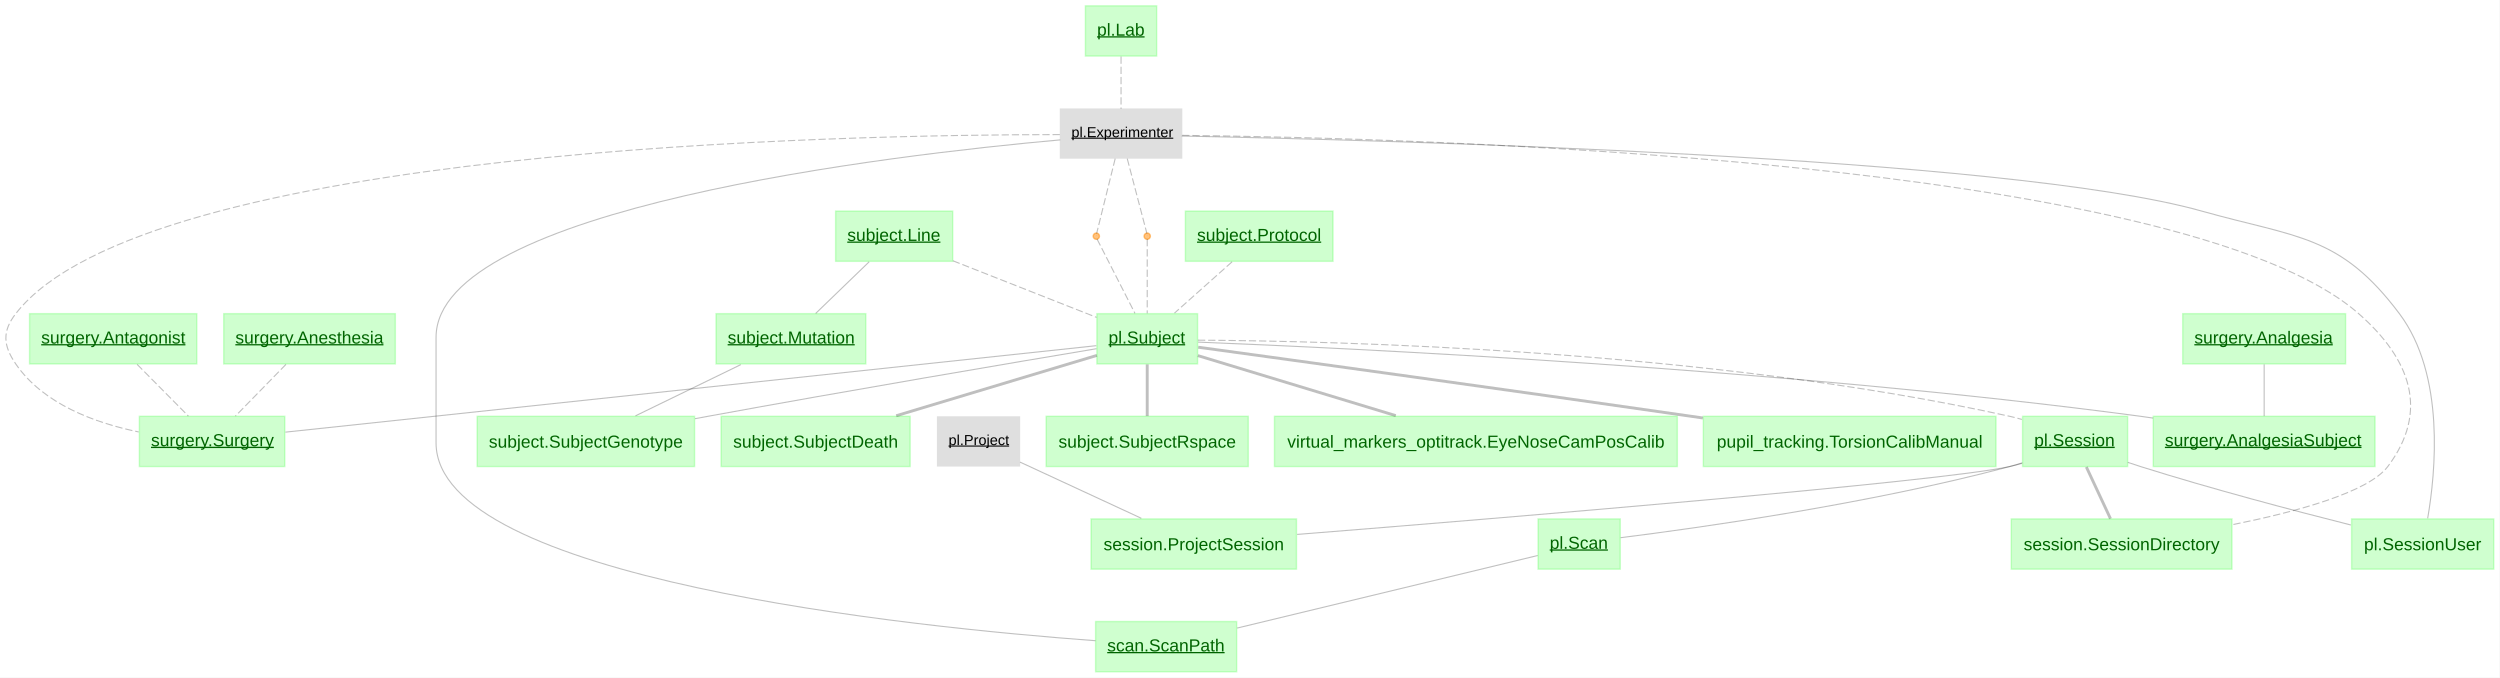
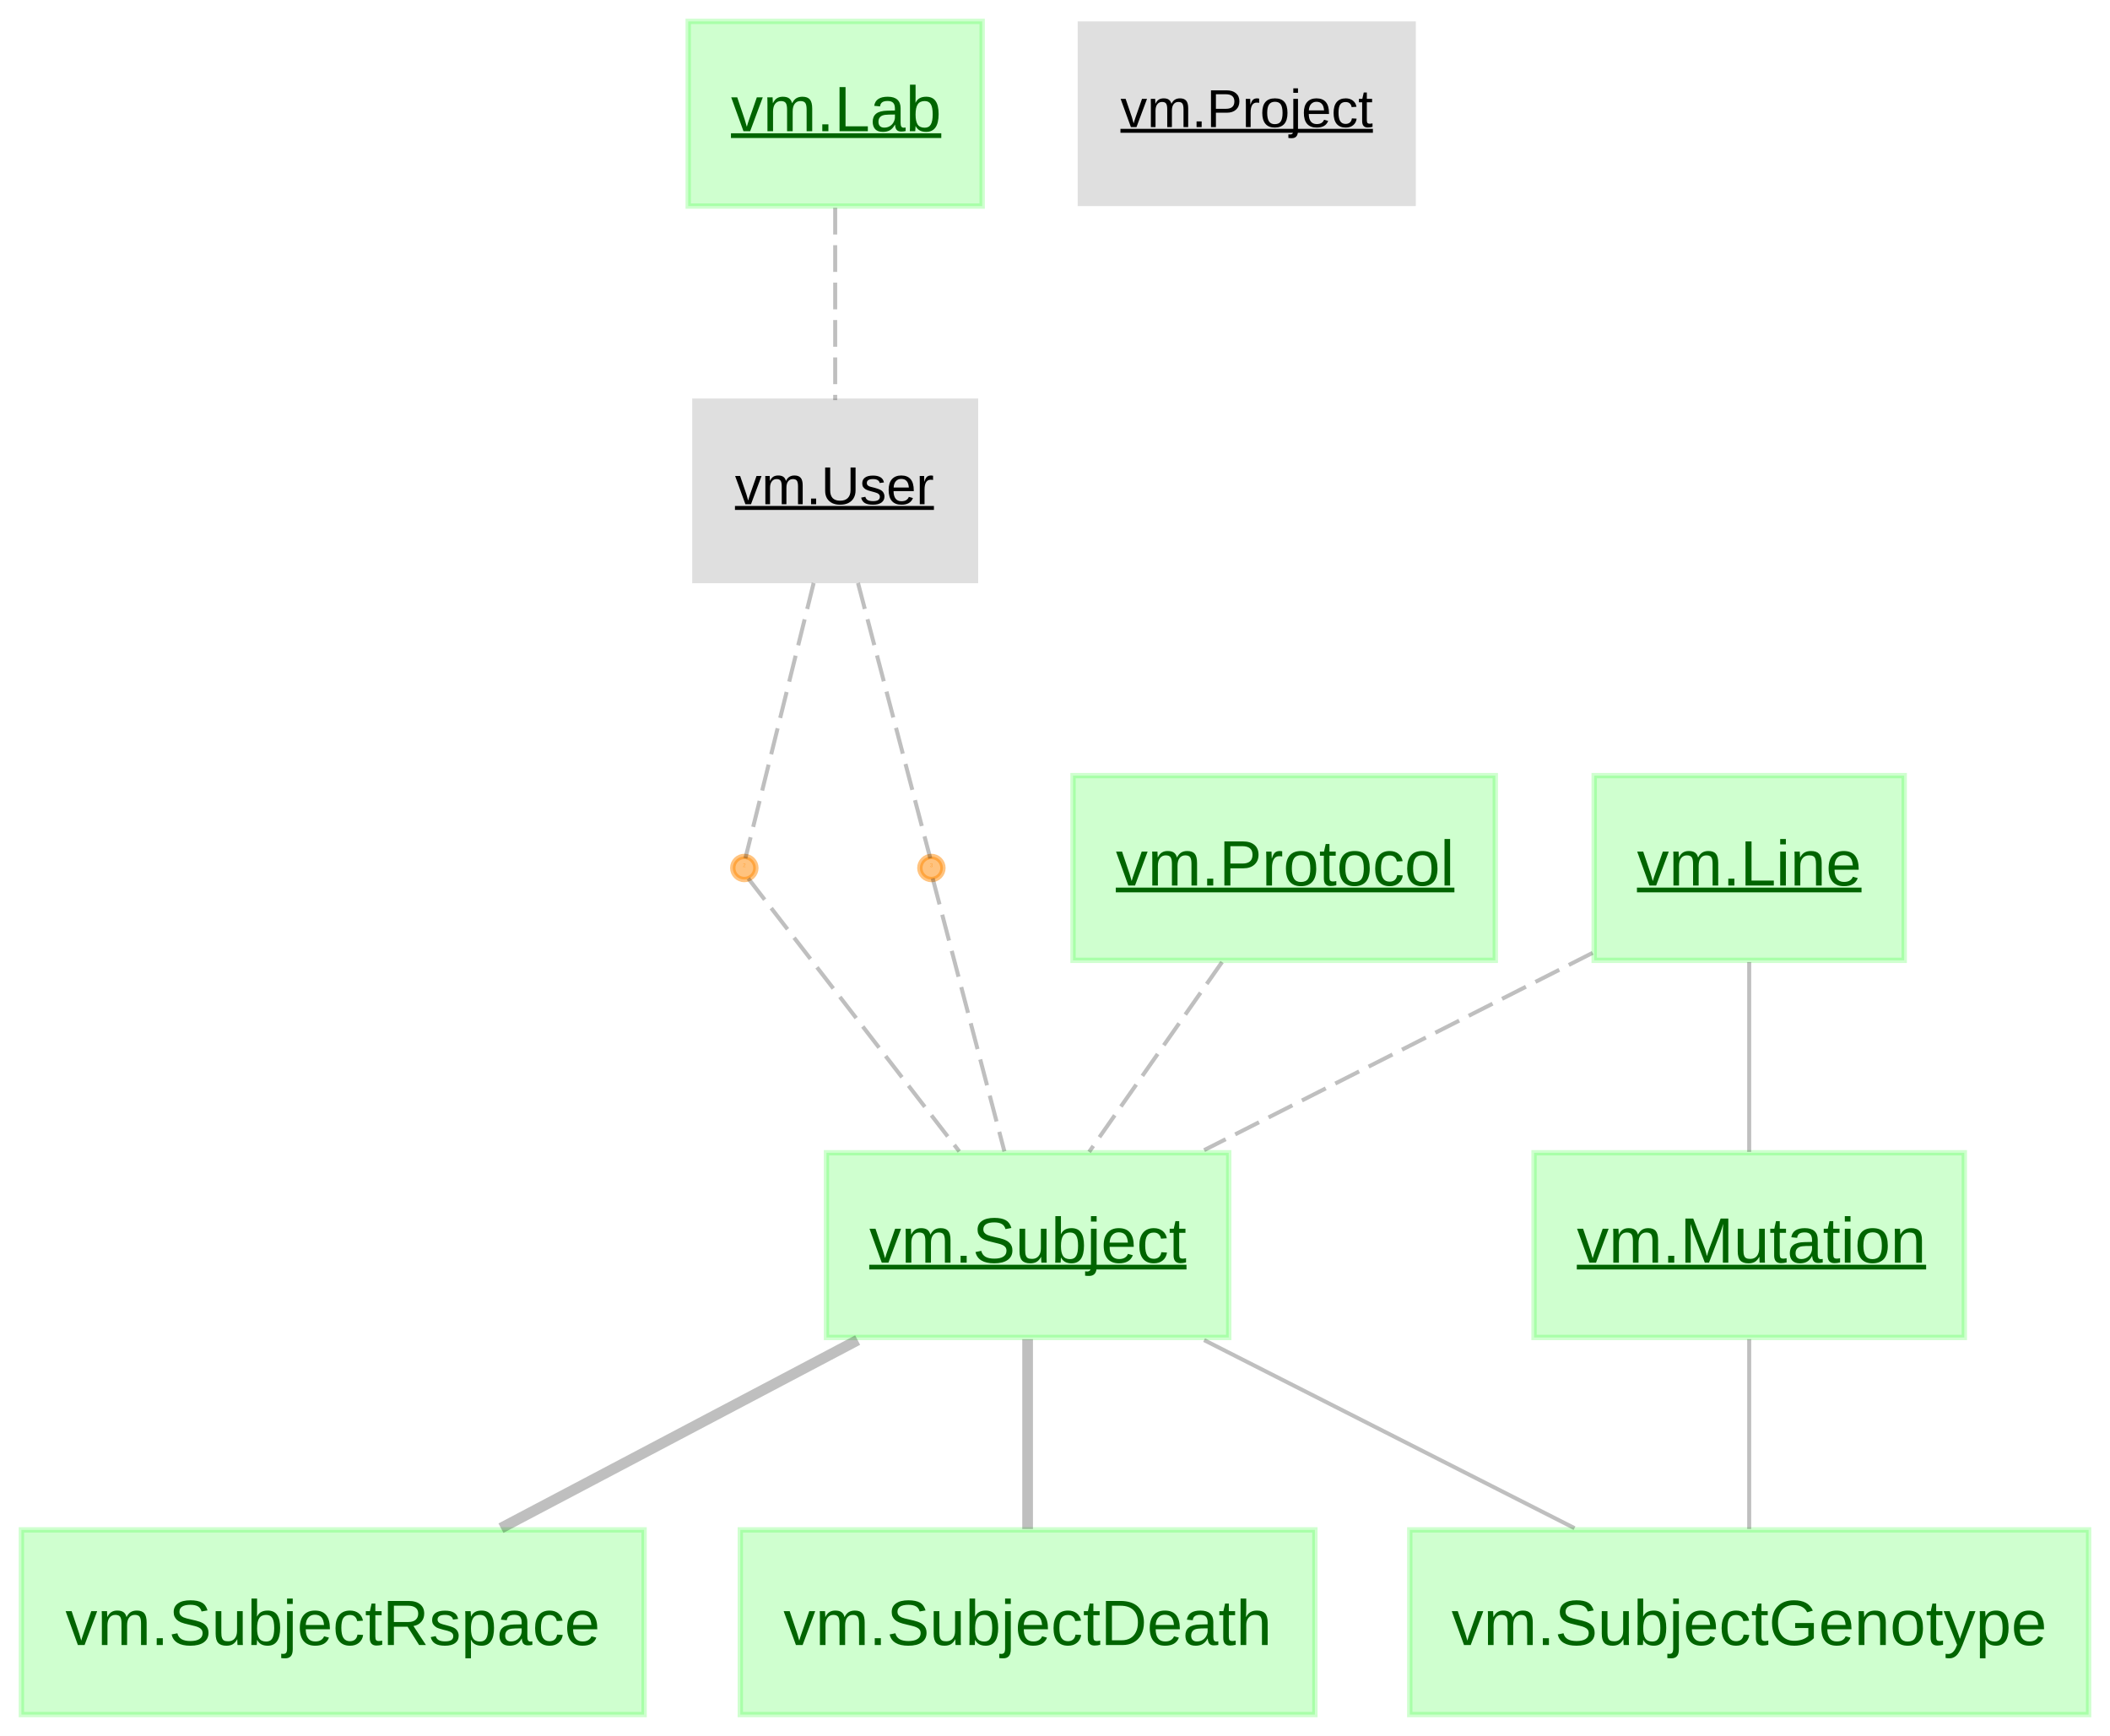
- <svg xmlns="http://www.w3.org/2000/svg" xmlns:xlink="http://www.w3.org/1999/xlink" width="1719pt" height="466pt" viewBox="0.00 0.00 1719.00 466.00">
-   <g id="graph0" class="graph" transform="scale(1 1) rotate(0) translate(4 461.92)">
-     <polygon fill="white" stroke="none" points="-4,4 -4,-461.92 1714.71,-461.92 1714.71,4 -4,4" />
+ <svg xmlns="http://www.w3.org/2000/svg" xmlns:xlink="http://www.w3.org/1999/xlink" width="395pt" height="325pt" viewBox="0.00 0.00 394.75 324.80">
+   <g id="graph0" class="graph" transform="scale(1 1) rotate(0) translate(4 320.8)">
+     <polygon fill="white" stroke="none" points="-4,4 -4,-320.8 390.75,-320.8 390.75,4 -4,4" />
    <g id="node1" class="node">
-       <ellipse fill="#ff8800" fill-opacity="0.502" stroke="#ff8800" stroke-opacity="0.502" cx="749.83" cy="-299.52" rx="2.16" ry="2.16" />
-       <text xml:space="preserve" text-anchor="middle" x="749.83" y="-299.69" font-family="arial" font-size="1.00" fill="#ff8800" fill-opacity="0.502">6</text>
+       <ellipse fill="#ff8800" fill-opacity="0.502" stroke="#ff8800" stroke-opacity="0.502" cx="135.25" cy="-158.4" rx="2.16" ry="2.16" />
+       <text text-anchor="middle" x="135.25" y="-158.58" font-family="arial" font-size="1.00" fill="#ff8800" fill-opacity="0.502">2</text>
    </g>
-     <g id="node13" class="node">
-       <g id="a_node13">
-         <a xlink:title="subject               ------------------------------ earmark               sex                   birth_date            death_date=null       generation=&quot;&quot;         parent_ids            → pl.Experimenter.proj(owner_id=&quot;user_id&quot;) → pl.Experimenter.proj(responsible_id=&quot;user_id&quot;) → subject.Line → subject.Protocol ">
-           <polygon fill="#00ff00" fill-opacity="0.188" stroke="#00ff00" stroke-opacity="0.188" points="819.46,-246.24 750.21,-246.24 750.21,-211.68 819.46,-211.68 819.46,-246.24" />
-           <text xml:space="preserve" text-anchor="start" x="758.21" y="-225.69" font-family="arial" text-decoration="underline" font-size="12.00" fill="darkgreen">pl.Subject</text>
+     <g id="node6" class="node">
+       <g id="a_node6">
+         <a xlink:title="subject               ------------------------------ earmark               sex                   birth_date            death_date=null       generation=&quot;&quot;         parent_ids            → vm.User.proj(owner_id=&quot;user_id&quot;) → vm.User.proj(responsible_id=&quot;user_id&quot;) → vm.Line → vm.Protocol ">
+           <polygon fill="#00ff00" fill-opacity="0.188" stroke="#00ff00" stroke-opacity="0.188" points="225.88,-105.12 150.62,-105.12 150.62,-70.56 225.88,-70.56 225.88,-105.12" />
+           <text text-anchor="start" x="158.62" y="-84.56" font-family="arial" text-decoration="underline" font-size="12.00" fill="darkgreen">vm.Subject</text>
        </a>
      </g>
    </g>
    <g id="edge1" class="edge">
-       <path fill="none" stroke="#000000" stroke-width="0.75" stroke-dasharray="5,2" stroke-opacity="0.251" d="M750.33,-297.55C753.12,-292.08 767.11,-264.68 776.39,-246.49" />
+       <path fill="none" stroke="#000000" stroke-width="0.75" stroke-dasharray="5,2" stroke-opacity="0.251" d="M136,-156.43C140.23,-150.96 161.41,-123.56 175.47,-105.37" />
    </g>
    <g id="node2" class="node">
-       <ellipse fill="#ff8800" fill-opacity="0.502" stroke="#ff8800" stroke-opacity="0.502" cx="784.83" cy="-299.52" rx="2.16" ry="2.16" />
-       <text xml:space="preserve" text-anchor="middle" x="784.83" y="-299.69" font-family="arial" font-size="1.00" fill="#ff8800" fill-opacity="0.502">7</text>
+       <ellipse fill="#ff8800" fill-opacity="0.502" stroke="#ff8800" stroke-opacity="0.502" cx="170.25" cy="-158.4" rx="2.16" ry="2.16" />
+       <text text-anchor="middle" x="170.25" y="-158.58" font-family="arial" font-size="1.00" fill="#ff8800" fill-opacity="0.502">3</text>
    </g>
    <g id="edge2" class="edge">
-       <path fill="none" stroke="#000000" stroke-width="0.75" stroke-dasharray="5,2" stroke-opacity="0.251" d="M784.83,-297.55C784.83,-292.08 784.83,-264.68 784.83,-246.49" />
+       <path fill="none" stroke="#000000" stroke-width="0.75" stroke-dasharray="5,2" stroke-opacity="0.251" d="M170.5,-156.43C171.94,-150.96 179.13,-123.56 183.91,-105.37" />
    </g>
    <g id="node3" class="node">
      <g id="a_node3">
-         <a xlink:title="→ pl.Session ------------------------------ session_dir           → pl.Experimenter ">
-           <polygon fill="#00ff00" fill-opacity="0.188" stroke="#00ff00" stroke-opacity="0.188" points="1530.71,-105.12 1378.96,-105.12 1378.96,-70.56 1530.71,-70.56 1530.71,-105.12" />
-           <text xml:space="preserve" text-anchor="middle" x="1454.83" y="-83.56" font-family="arial" font-size="12.00" fill="darkgreen">session.SessionDirectory</text>
+         <a xlink:title="→ vm.Subject ------------------------------ rspace_subject_id     ">
+           <polygon fill="#00ff00" fill-opacity="0.188" stroke="#00ff00" stroke-opacity="0.188" points="116.5,-34.56 0,-34.56 0,0 116.5,0 116.5,-34.56" />
+           <text text-anchor="middle" x="58.25" y="-13.01" font-family="arial" font-size="12.00" fill="darkgreen">vm.SubjectRspace</text>
        </a>
      </g>
    </g>
    <g id="node4" class="node">
      <g id="a_node4">
-         <a xlink:title="→ pl.Project → pl.Session ">
-           <polygon fill="#00ff00" fill-opacity="0.188" stroke="#00ff00" stroke-opacity="0.188" points="887.46,-105.12 746.21,-105.12 746.21,-70.56 887.46,-70.56 887.46,-105.12" />
-           <text xml:space="preserve" text-anchor="middle" x="816.83" y="-83.56" font-family="arial" font-size="12.00" fill="darkgreen">session.ProjectSession</text>
+         <a xlink:title="→ vm.Subject → vm.Mutation ------------------------------ genotype              ">
+           <polygon fill="#00ff00" fill-opacity="0.188" stroke="#00ff00" stroke-opacity="0.188" points="386.75,-34.56 259.75,-34.56 259.75,0 386.75,0 386.75,-34.56" />
+           <text text-anchor="middle" x="323.25" y="-13.01" font-family="arial" font-size="12.00" fill="darkgreen">vm.SubjectGenotype</text>
        </a>
      </g>
    </g>
    <g id="node5" class="node">
      <g id="a_node5">
-         <a xlink:title="→ pl.Subject → subject.Mutation ------------------------------ genotype              ">
-           <polygon fill="#00ff00" fill-opacity="0.188" stroke="#00ff00" stroke-opacity="0.188" points="473.58,-175.68 324.08,-175.68 324.08,-141.12 473.58,-141.12 473.58,-175.68" />
-           <text xml:space="preserve" text-anchor="middle" x="398.83" y="-154.12" font-family="arial" font-size="12.00" fill="darkgreen">subject.SubjectGenotype</text>
-         </a>
-       </g>
-     </g>
-     <g id="node6" class="node">
-       <g id="a_node6">
-         <a xlink:title="project               ------------------------------ project_description=&quot;&quot;  ">
-           <polygon fill="#000000" fill-opacity="0.125" stroke="none" points="697.46,-175.68 640.21,-175.68 640.21,-141.12 697.46,-141.12 697.46,-175.68" />
-           <text xml:space="preserve" text-anchor="start" x="648.21" y="-155.9" font-family="arial" text-decoration="underline" font-size="10.00">pl.Project</text>
+         <a xlink:title="→ vm.Subject ------------------------------ death_date            cause                 ">
+           <polygon fill="#00ff00" fill-opacity="0.188" stroke="#00ff00" stroke-opacity="0.188" points="242,-34.56 134.5,-34.56 134.5,0 242,0 242,-34.56" />
+           <text text-anchor="middle" x="188.25" y="-13.01" font-family="arial" font-size="12.00" fill="darkgreen">vm.SubjectDeath</text>
        </a>
      </g>
    </g>
    <g id="edge3" class="edge">
-       <path fill="none" stroke="#000000" stroke-width="0.75" stroke-opacity="0.251" d="M697.37,-144.18C721.14,-133.17 755.13,-117.42 780.78,-105.54" />
+       <path fill="none" stroke="#000000" stroke-width="2" stroke-opacity="0.251" d="M156.45,-70.07C136.15,-59.36 109.95,-45.55 89.72,-34.88" />
+     </g>
+     <g id="edge4" class="edge">
+       <path fill="none" stroke="#000000" stroke-width="0.75" stroke-opacity="0.251" d="M221.27,-70.07C242.35,-59.36 269.56,-45.55 290.57,-34.88" />
+     </g>
+     <g id="edge5" class="edge">
+       <path fill="none" stroke="#000000" stroke-width="2" stroke-opacity="0.251" d="M188.25,-70.24C188.25,-59.46 188.25,-45.47 188.25,-34.72" />
    </g>
    <g id="node7" class="node">
      <g id="a_node7">
-         <a xlink:title="→ pl.Subject ------------------------------ param_coeff           param_intercept       ">
-           <polygon fill="#00ff00" fill-opacity="0.188" stroke="#00ff00" stroke-opacity="0.188" points="1368.46,-175.68 1167.21,-175.68 1167.21,-141.12 1368.46,-141.12 1368.46,-175.68" />
-           <text xml:space="preserve" text-anchor="middle" x="1267.83" y="-154.12" font-family="arial" font-size="12.00" fill="darkgreen">pupil_tracking.TorsionCalibManual</text>
+         <a xlink:title="protocol              ------------------------------ protocol_description=&quot;&quot;  ">
+           <polygon fill="#00ff00" fill-opacity="0.188" stroke="#00ff00" stroke-opacity="0.188" points="275.75,-175.68 196.75,-175.68 196.75,-141.12 275.75,-141.12 275.75,-175.68" />
+           <text text-anchor="start" x="204.75" y="-155.12" font-family="arial" text-decoration="underline" font-size="12.00" fill="darkgreen">vm.Protocol</text>
        </a>
      </g>
    </g>
+     <g id="edge6" class="edge">
+       <path fill="none" stroke="#000000" stroke-width="0.75" stroke-dasharray="5,2" stroke-opacity="0.251" d="M224.63,-140.8C217.08,-130.02 207.29,-116.03 199.76,-105.28" />
+     </g>
    <g id="node8" class="node">
      <g id="a_node8">
-         <a xlink:title="antagonist            ------------------------------ long_name             ">
-           <polygon fill="#00ff00" fill-opacity="0.188" stroke="#00ff00" stroke-opacity="0.188" points="131.33,-246.24 16.33,-246.24 16.33,-211.68 131.33,-211.68 131.33,-246.24" />
-           <text xml:space="preserve" text-anchor="start" x="24.33" y="-225.69" font-family="arial" text-decoration="underline" font-size="12.00" fill="darkgreen">surgery.Antagonist</text>
+         <a xlink:title="→ vm.Line mutation_id           ------------------------------ description=&quot;&quot;        ">
+           <polygon fill="#00ff00" fill-opacity="0.188" stroke="#00ff00" stroke-opacity="0.188" points="363.5,-105.12 283,-105.12 283,-70.56 363.5,-70.56 363.5,-105.12" />
+           <text text-anchor="start" x="291" y="-84.56" font-family="arial" text-decoration="underline" font-size="12.00" fill="darkgreen">vm.Mutation</text>
        </a>
      </g>
    </g>
+     <g id="edge7" class="edge">
+       <path fill="none" stroke="#000000" stroke-width="0.75" stroke-opacity="0.251" d="M323.25,-70.24C323.25,-59.46 323.25,-45.47 323.25,-34.72" />
+     </g>
    <g id="node9" class="node">
      <g id="a_node9">
-         <a xlink:title="→ pl.Subject date                  ------------------------------ weight                → pl.Experimenter → surgery.Anesthesia anesthesia_time       anesthesis_volume     → surgery.Antagonist antagonist_time       antagonist_volume     ">
-           <polygon fill="#00ff00" fill-opacity="0.188" stroke="#00ff00" stroke-opacity="0.188" points="191.83,-175.68 91.83,-175.68 91.83,-141.12 191.83,-141.12 191.83,-175.68" />
-           <text xml:space="preserve" text-anchor="start" x="99.83" y="-155.12" font-family="arial" text-decoration="underline" font-size="12.00" fill="darkgreen">surgery.Surgery</text>
+         <a xlink:title="line                  ------------------------------ line_name=&quot;&quot;          is_active             ">
+           <polygon fill="#00ff00" fill-opacity="0.188" stroke="#00ff00" stroke-opacity="0.188" points="352.25,-175.68 294.25,-175.68 294.25,-141.12 352.25,-141.12 352.25,-175.68" />
+           <text text-anchor="start" x="302.25" y="-155.12" font-family="arial" text-decoration="underline" font-size="12.00" fill="darkgreen">vm.Line</text>
        </a>
      </g>
    </g>
-     <g id="edge4" class="edge">
-       <path fill="none" stroke="#000000" stroke-width="0.75" stroke-dasharray="5,2" stroke-opacity="0.251" d="M90.29,-211.36C100.98,-200.58 114.86,-186.59 125.52,-175.84" />
+     <g id="edge8" class="edge">
+       <path fill="none" stroke="#000000" stroke-width="0.75" stroke-dasharray="5,2" stroke-opacity="0.251" d="M293.96,-142.52C272.55,-131.65 243.51,-116.9 221.28,-105.61" />
+     </g>
+     <g id="edge9" class="edge">
+       <path fill="none" stroke="#000000" stroke-width="0.75" stroke-opacity="0.251" d="M323.25,-140.8C323.25,-130.02 323.25,-116.03 323.25,-105.28" />
    </g>
    <g id="node10" class="node">
      <g id="a_node10">
-         <a xlink:title="→ pl.Session → pl.Experimenter ">
-           <polygon fill="#00ff00" fill-opacity="0.188" stroke="#00ff00" stroke-opacity="0.188" points="1710.71,-105.12 1612.96,-105.12 1612.96,-70.56 1710.71,-70.56 1710.71,-105.12" />
-           <text xml:space="preserve" text-anchor="middle" x="1661.83" y="-83.56" font-family="arial" font-size="12.00" fill="darkgreen">pl.SessionUser</text>
+         <a xlink:title="lab                   ------------------------------ lab_name              institution           address               ">
+           <polygon fill="#00ff00" fill-opacity="0.188" stroke="#00ff00" stroke-opacity="0.188" points="179.75,-316.8 124.75,-316.8 124.75,-282.24 179.75,-282.24 179.75,-316.8" />
+           <text text-anchor="start" x="132.75" y="-296.25" font-family="arial" text-decoration="underline" font-size="12.00" fill="darkgreen">vm.Lab</text>
        </a>
      </g>
    </g>
    <g id="node11" class="node">
      <g id="a_node11">
-         <a xlink:title="protocol              ------------------------------ protocol_description=&quot;&quot;  ">
-           <polygon fill="#00ff00" fill-opacity="0.188" stroke="#00ff00" stroke-opacity="0.188" points="912.58,-316.8 811.08,-316.8 811.08,-282.24 912.58,-282.24 912.58,-316.8" />
-           <text xml:space="preserve" text-anchor="start" x="819.08" y="-296.25" font-family="arial" text-decoration="underline" font-size="12.00" fill="darkgreen">subject.Protocol</text>
-         </a>
-       </g>
-     </g>
-     <g id="edge5" class="edge">
-       <path fill="none" stroke="#000000" stroke-width="0.75" stroke-dasharray="5,2" stroke-opacity="0.251" d="M843.19,-281.92C831.18,-271.22 815.6,-257.36 803.57,-246.64" />
-     </g>
-     <g id="node12" class="node">
-       <g id="a_node12">
-         <a xlink:title="anesthesia            ------------------------------ long_name             ">
-           <polygon fill="#00ff00" fill-opacity="0.188" stroke="#00ff00" stroke-opacity="0.188" points="267.83,-246.24 149.83,-246.24 149.83,-211.68 267.83,-211.68 267.83,-246.24" />
-           <text xml:space="preserve" text-anchor="start" x="157.83" y="-225.69" font-family="arial" text-decoration="underline" font-size="12.00" fill="darkgreen">surgery.Anesthesia</text>
-         </a>
-       </g>
-     </g>
-     <g id="edge6" class="edge">
-       <path fill="none" stroke="#000000" stroke-width="0.75" stroke-dasharray="5,2" stroke-opacity="0.251" d="M192.61,-211.36C182.08,-200.58 168.41,-186.59 157.9,-175.84" />
-     </g>
-     <g id="edge7" class="edge">
-       <path fill="none" stroke="#000000" stroke-width="0.75" stroke-opacity="0.251" d="M749.91,-222.15C693.63,-212.73 579.39,-193.39 482.83,-175.68 479.91,-175.14 476.93,-174.59 473.92,-174.03" />
-     </g>
-     <g id="edge8" class="edge">
-       <path fill="none" stroke="#000000" stroke-width="2" stroke-opacity="0.251" d="M819.91,-223.17C886.17,-214.09 1034.25,-193.69 1158.83,-175.68 1161.48,-175.3 1164.17,-174.91 1166.88,-174.51" />
-     </g>
-     <g id="edge9" class="edge">
-       <path fill="none" stroke="#000000" stroke-width="0.75" stroke-opacity="0.251" d="M749.8,-224.23C642.49,-212.78 317.92,-178.18 192.27,-164.78" />
-     </g>
-     <g id="node14" class="node">
-       <g id="a_node14">
-         <a xlink:title="→ pl.Subject ------------------------------ death_date            cause                 ">
-           <polygon fill="#00ff00" fill-opacity="0.188" stroke="#00ff00" stroke-opacity="0.188" points="621.83,-175.68 491.83,-175.68 491.83,-141.12 621.83,-141.12 621.83,-175.68" />
-           <text xml:space="preserve" text-anchor="middle" x="556.83" y="-154.12" font-family="arial" font-size="12.00" fill="darkgreen">subject.SubjectDeath</text>
+         <a xlink:title="user_id               ------------------------------ name                  shorthand=&quot;&quot;          initials=&quot;&quot;           email=&quot;&quot;              → [nullable] vm.Lab ">
+           <polygon fill="#000000" fill-opacity="0.125" stroke="none" points="179,-246.24 125.5,-246.24 125.5,-211.68 179,-211.68 179,-246.24" />
+           <text text-anchor="start" x="133.5" y="-226.46" font-family="arial" text-decoration="underline" font-size="10.00">vm.User</text>
        </a>
      </g>
    </g>
    <g id="edge10" class="edge">
-       <path fill="none" stroke="#000000" stroke-width="2" stroke-opacity="0.251" d="M750.2,-217.55C713.58,-206.53 655.26,-189 612.23,-176.06" />
+       <path fill="none" stroke="#000000" stroke-width="0.75" stroke-dasharray="5,2" stroke-opacity="0.251" d="M152.25,-281.92C152.25,-270.99 152.25,-256.74 152.25,-245.93" />
    </g>
-     <g id="node15" class="node">
-       <g id="a_node15">
-         <a xlink:title="→ pl.Subject ------------------------------ rspace_subject_id     ">
-           <polygon fill="#00ff00" fill-opacity="0.188" stroke="#00ff00" stroke-opacity="0.188" points="854.33,-175.68 715.33,-175.68 715.33,-141.12 854.33,-141.12 854.33,-175.68" />
-           <text xml:space="preserve" text-anchor="middle" x="784.83" y="-154.12" font-family="arial" font-size="12.00" fill="darkgreen">subject.SubjectRspace</text>
+     <g id="edge11" class="edge">
+       <path fill="none" stroke="#000000" stroke-width="0.75" stroke-dasharray="5,2" stroke-opacity="0.251" d="M148.22,-211.71C143.67,-193.34 136.71,-165.3 135.45,-160.21" />
+     </g>
+     <g id="edge12" class="edge">
+       <path fill="none" stroke="#000000" stroke-width="0.75" stroke-dasharray="5,2" stroke-opacity="0.251" d="M156.52,-211.71C161.34,-193.34 168.7,-165.3 170.04,-160.21" />
+     </g>
+     <g id="node12" class="node">
+       <g id="a_node12">
+         <a xlink:title="project               ------------------------------ project_description=&quot;&quot;  ">
+           <polygon fill="#000000" fill-opacity="0.125" stroke="none" points="260.88,-316.8 197.62,-316.8 197.62,-282.24 260.88,-282.24 260.88,-316.8" />
+           <text text-anchor="start" x="205.62" y="-297.02" font-family="arial" text-decoration="underline" font-size="10.00">vm.Project</text>
        </a>
      </g>
    </g>
-     <g id="edge11" class="edge">
-       <path fill="none" stroke="#000000" stroke-width="2" stroke-opacity="0.251" d="M784.83,-211.36C784.83,-200.58 784.83,-186.59 784.83,-175.84" />
-     </g>
-     <g id="node19" class="node">
-       <g id="a_node19">
-         <a xlink:title="→ surgery.Analgesia → pl.Subject datetime              ">
-           <polygon fill="#00ff00" fill-opacity="0.188" stroke="#00ff00" stroke-opacity="0.188" points="1629.08,-175.68 1476.58,-175.68 1476.58,-141.12 1629.08,-141.12 1629.08,-175.68" />
-           <text xml:space="preserve" text-anchor="start" x="1484.58" y="-155.12" font-family="arial" text-decoration="underline" font-size="12.00" fill="darkgreen">surgery.AnalgesiaSubject</text>
-         </a>
-       </g>
-     </g>
-     <g id="edge12" class="edge">
-       <path fill="none" stroke="#000000" stroke-width="0.75" stroke-opacity="0.251" d="M819.81,-226.68C920.71,-222.68 1220.88,-208.67 1467.83,-175.68 1470.66,-175.3 1473.54,-174.89 1476.44,-174.45" />
-     </g>
-     <g id="node20" class="node">
-       <g id="a_node20">
-         <a xlink:title="session_id            ------------------------------ → pl.Subject session_datetime      ">
-           <polygon fill="#00ff00" fill-opacity="0.188" stroke="#00ff00" stroke-opacity="0.188" points="1458.96,-175.68 1386.71,-175.68 1386.71,-141.12 1458.96,-141.12 1458.96,-175.68" />
-           <text xml:space="preserve" text-anchor="start" x="1394.71" y="-155.12" font-family="arial" text-decoration="underline" font-size="12.00" fill="darkgreen">pl.Session</text>
-         </a>
-       </g>
-     </g>
-     <g id="edge13" class="edge">
-       <path fill="none" stroke="#000000" stroke-width="0.75" stroke-dasharray="5,2" stroke-opacity="0.251" d="M819.73,-228.02C912.02,-227.5 1169.69,-221.68 1377.83,-175.68 1380.59,-175.07 1383.41,-174.34 1386.23,-173.52" />
-     </g>
-     <g id="node22" class="node">
-       <g id="a_node22">
-         <a xlink:title="→ pl.Subject ------------------------------ eye_left              eye_right             nose                  world_cam             ">
-           <polygon fill="#00ff00" fill-opacity="0.188" stroke="#00ff00" stroke-opacity="0.188" points="1149.33,-175.68 872.33,-175.68 872.33,-141.12 1149.33,-141.12 1149.33,-175.68" />
-           <text xml:space="preserve" text-anchor="middle" x="1010.83" y="-154.12" font-family="arial" font-size="12.00" fill="darkgreen">virtual_markers_optitrack.EyeNoseCamPosCalib</text>
-         </a>
-       </g>
-     </g>
-     <g id="edge14" class="edge">
-       <path fill="none" stroke="#000000" stroke-width="2" stroke-opacity="0.251" d="M819.65,-217.4C855.93,-206.39 913.29,-188.99 955.73,-176.12" />
-     </g>
-     <g id="node16" class="node">
-       <g id="a_node16">
-         <a xlink:title="→ subject.Line mutation_id           ------------------------------ description=&quot;&quot;        ">
-           <polygon fill="#00ff00" fill-opacity="0.188" stroke="#00ff00" stroke-opacity="0.188" points="591.33,-246.24 488.33,-246.24 488.33,-211.68 591.33,-211.68 591.33,-246.24" />
-           <text xml:space="preserve" text-anchor="start" x="496.33" y="-225.69" font-family="arial" text-decoration="underline" font-size="12.00" fill="darkgreen">subject.Mutation</text>
-         </a>
-       </g>
-     </g>
-     <g id="edge15" class="edge">
-       <path fill="none" stroke="#000000" stroke-width="0.75" stroke-opacity="0.251" d="M505.34,-211.19C483.33,-200.48 454.91,-186.67 432.97,-176" />
-     </g>
-     <g id="node17" class="node">
-       <g id="a_node17">
-         <a xlink:title="analgesia             ------------------------------ long_name             ">
-           <polygon fill="#00ff00" fill-opacity="0.188" stroke="#00ff00" stroke-opacity="0.188" points="1608.83,-246.24 1496.83,-246.24 1496.83,-211.68 1608.83,-211.68 1608.83,-246.24" />
-           <text xml:space="preserve" text-anchor="start" x="1504.83" y="-225.69" font-family="arial" text-decoration="underline" font-size="12.00" fill="darkgreen">surgery.Analgesia</text>
-         </a>
-       </g>
-     </g>
-     <g id="edge16" class="edge">
-       <path fill="none" stroke="#000000" stroke-width="0.75" stroke-opacity="0.251" d="M1552.83,-211.36C1552.83,-200.58 1552.83,-186.59 1552.83,-175.84" />
-     </g>
-     <g id="node18" class="node">
-       <g id="a_node18">
-         <a xlink:title="user_id               ------------------------------ name                  shorthand=&quot;&quot;          initials=&quot;&quot;           email=&quot;&quot;              → [nullable] pl.Lab ">
-           <polygon fill="#000000" fill-opacity="0.125" stroke="none" points="808.96,-387.36 724.71,-387.36 724.71,-352.8 808.96,-352.8 808.96,-387.36" />
-           <text xml:space="preserve" text-anchor="start" x="732.71" y="-367.58" font-family="arial" text-decoration="underline" font-size="10.00">pl.Experimenter</text>
-         </a>
-       </g>
-     </g>
-     <g id="edge17" class="edge">
-       <path fill="none" stroke="#000000" stroke-width="0.75" stroke-dasharray="5,2" stroke-opacity="0.251" d="M762.8,-352.83C758.25,-334.46 751.3,-306.42 750.03,-301.33" />
-     </g>
-     <g id="edge18" class="edge">
-       <path fill="none" stroke="#000000" stroke-width="0.75" stroke-dasharray="5,2" stroke-opacity="0.251" d="M771.1,-352.83C775.92,-334.46 783.28,-306.42 784.62,-301.33" />
-     </g>
-     <g id="edge19" class="edge">
-       <path fill="none" stroke="#000000" stroke-width="0.75" stroke-dasharray="5,2" stroke-opacity="0.251" d="M808.89,-368.85C963.16,-367.16 1495.26,-353.53 1617.83,-246.24 1653.62,-214.92 1666.47,-179.09 1637.83,-141.12 1624.5,-123.45 1574.99,-109.95 1530.82,-101.1" />
-     </g>
-     <g id="edge20" class="edge">
-       <path fill="none" stroke="#000000" stroke-width="0.75" stroke-dasharray="5,2" stroke-opacity="0.251" d="M724.72,-369.37C578.32,-369.38 95.57,-360.62 6.83,-246.24 -2.58,-234.1 -1.85,-224.35 6.83,-211.68 25.72,-184.1 61.43,-171.07 91.37,-164.91" />
-     </g>
-     <g id="edge21" class="edge">
-       <path fill="none" stroke="#000000" stroke-width="0.75" stroke-opacity="0.251" d="M808.55,-368.37C944.92,-365.69 1376.33,-354.38 1509.83,-316.8 1575.38,-298.35 1604.95,-300.69 1645.83,-246.24 1677.5,-204.07 1670.66,-136.62 1665.27,-105.53" />
-     </g>
-     <g id="node23" class="node">
-       <g id="a_node23">
-         <a xlink:title="→ pl.Scan → pl.Experimenter path                  ">
-           <polygon fill="#00ff00" fill-opacity="0.188" stroke="#00ff00" stroke-opacity="0.188" points="846.33,-34.56 749.33,-34.56 749.33,0 846.33,0 846.33,-34.56" />
-           <text xml:space="preserve" text-anchor="start" x="757.33" y="-14.01" font-family="arial" text-decoration="underline" font-size="12.00" fill="darkgreen">scan.ScanPath</text>
-         </a>
-       </g>
-     </g>
-     <g id="edge22" class="edge">
-       <path fill="none" stroke="#000000" stroke-width="0.75" stroke-opacity="0.251" d="M725.03,-365.74C609.76,-355.4 295.83,-319.06 295.83,-229.96 295.83,-229.96 295.83,-229.96 295.83,-157.4 295.83,-63.91 623.26,-30.69 749.24,-21.37" />
-     </g>
-     <g id="edge23" class="edge">
-       <path fill="none" stroke="#000000" stroke-width="2" stroke-opacity="0.251" d="M1430.58,-140.8C1435.61,-130.02 1442.14,-116.03 1447.16,-105.28" />
-     </g>
-     <g id="edge24" class="edge">
-       <path fill="none" stroke="#000000" stroke-width="0.75" stroke-opacity="0.251" d="M1386.22,-143.3C1383.41,-142.48 1380.59,-141.74 1377.83,-141.12 1331.15,-130.68 1028.22,-105.67 887.93,-94.45" />
-     </g>
-     <g id="edge25" class="edge">
-       <path fill="none" stroke="#000000" stroke-width="0.75" stroke-opacity="0.251" d="M1459.09,-143.99C1462.04,-142.99 1464.98,-142.02 1467.83,-141.12 1516.57,-125.77 1573.06,-110.86 1612.47,-100.92" />
-     </g>
-     <g id="node24" class="node">
-       <g id="a_node24">
-         <a xlink:title="→ pl.Session scan_id               ------------------------------ → [nullable] pl.Device → scan.AcquisitionSoftware scan_notes=&quot;&quot;         ">
-           <polygon fill="#00ff00" fill-opacity="0.188" stroke="#00ff00" stroke-opacity="0.188" points="1110.08,-105.12 1053.58,-105.12 1053.58,-70.56 1110.08,-70.56 1110.08,-105.12" />
-           <text xml:space="preserve" text-anchor="start" x="1061.58" y="-84.56" font-family="arial" text-decoration="underline" font-size="12.00" fill="darkgreen">pl.Scan</text>
-         </a>
-       </g>
-     </g>
-     <g id="edge26" class="edge">
-       <path fill="none" stroke="#000000" stroke-width="0.75" stroke-opacity="0.251" d="M1386.65,-143.71C1383.69,-142.77 1380.72,-141.89 1377.83,-141.12 1281.28,-115.34 1163.55,-98.87 1110.35,-92.21" />
-     </g>
-     <g id="node21" class="node">
-       <g id="a_node21">
-         <a xlink:title="line                  ------------------------------ line_name=&quot;&quot;          is_active             ">
-           <polygon fill="#00ff00" fill-opacity="0.188" stroke="#00ff00" stroke-opacity="0.188" points="651.08,-316.8 570.58,-316.8 570.58,-282.24 651.08,-282.24 651.08,-316.8" />
-           <text xml:space="preserve" text-anchor="start" x="578.58" y="-296.25" font-family="arial" text-decoration="underline" font-size="12.00" fill="darkgreen">subject.Line</text>
-         </a>
-       </g>
-     </g>
-     <g id="edge27" class="edge">
-       <path fill="none" stroke="#000000" stroke-width="0.75" stroke-dasharray="5,2" stroke-opacity="0.251" d="M651.19,-282.62C681.11,-270.83 721.47,-254.93 749.99,-243.69" />
-     </g>
-     <g id="edge28" class="edge">
-       <path fill="none" stroke="#000000" stroke-width="0.75" stroke-opacity="0.251" d="M593.64,-281.92C582.48,-271.14 567.99,-257.15 556.86,-246.4" />
-     </g>
-     <g id="edge29" class="edge">
-       <path fill="none" stroke="#000000" stroke-width="0.75" stroke-opacity="0.251" d="M1053.3,-79.95C1004.91,-68.27 906.22,-44.45 846.67,-30.07" />
-     </g>
-     <g id="node25" class="node">
-       <g id="a_node25">
-         <a xlink:title="lab                   ------------------------------ lab_name              institution           address               ">
-           <polygon fill="#00ff00" fill-opacity="0.188" stroke="#00ff00" stroke-opacity="0.188" points="791.33,-457.92 742.33,-457.92 742.33,-423.36 791.33,-423.36 791.33,-457.92" />
-           <text xml:space="preserve" text-anchor="start" x="750.33" y="-437.37" font-family="arial" text-decoration="underline" font-size="12.00" fill="darkgreen">pl.Lab</text>
-         </a>
-       </g>
-     </g>
-     <g id="edge30" class="edge">
-       <path fill="none" stroke="#000000" stroke-width="0.75" stroke-dasharray="5,2" stroke-opacity="0.251" d="M766.83,-423.04C766.83,-412.11 766.83,-397.86 766.83,-387.05" />
-     </g>
  </g>
</svg>
